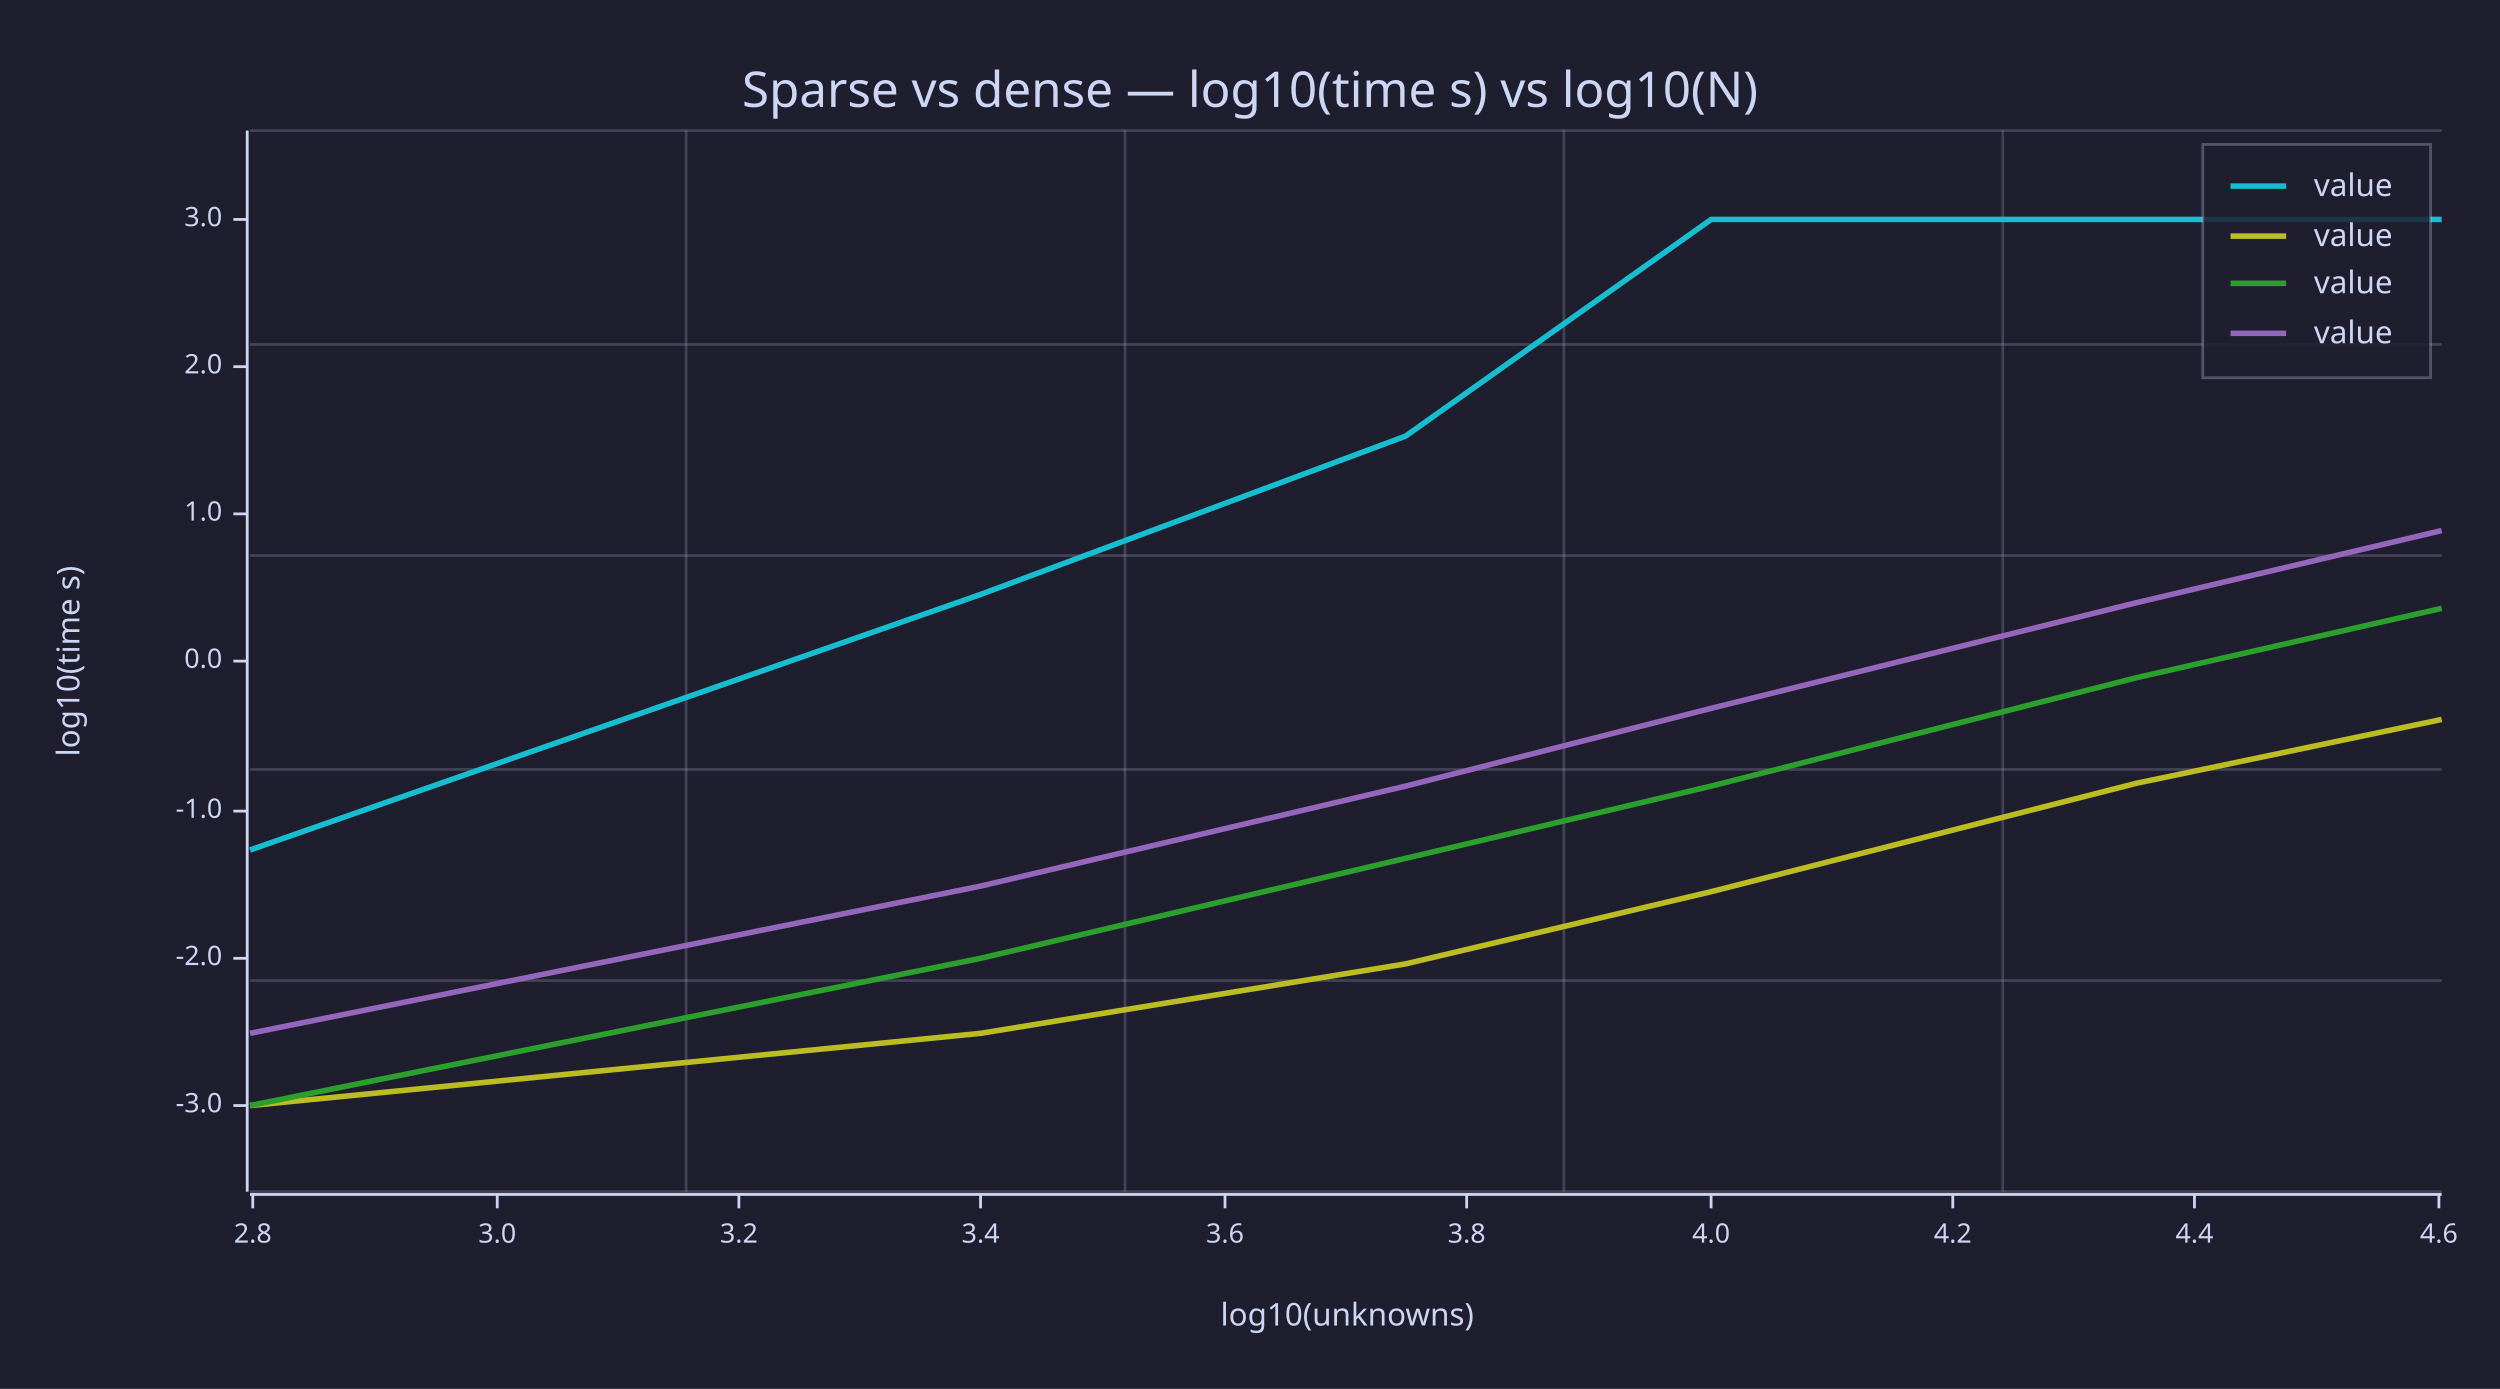
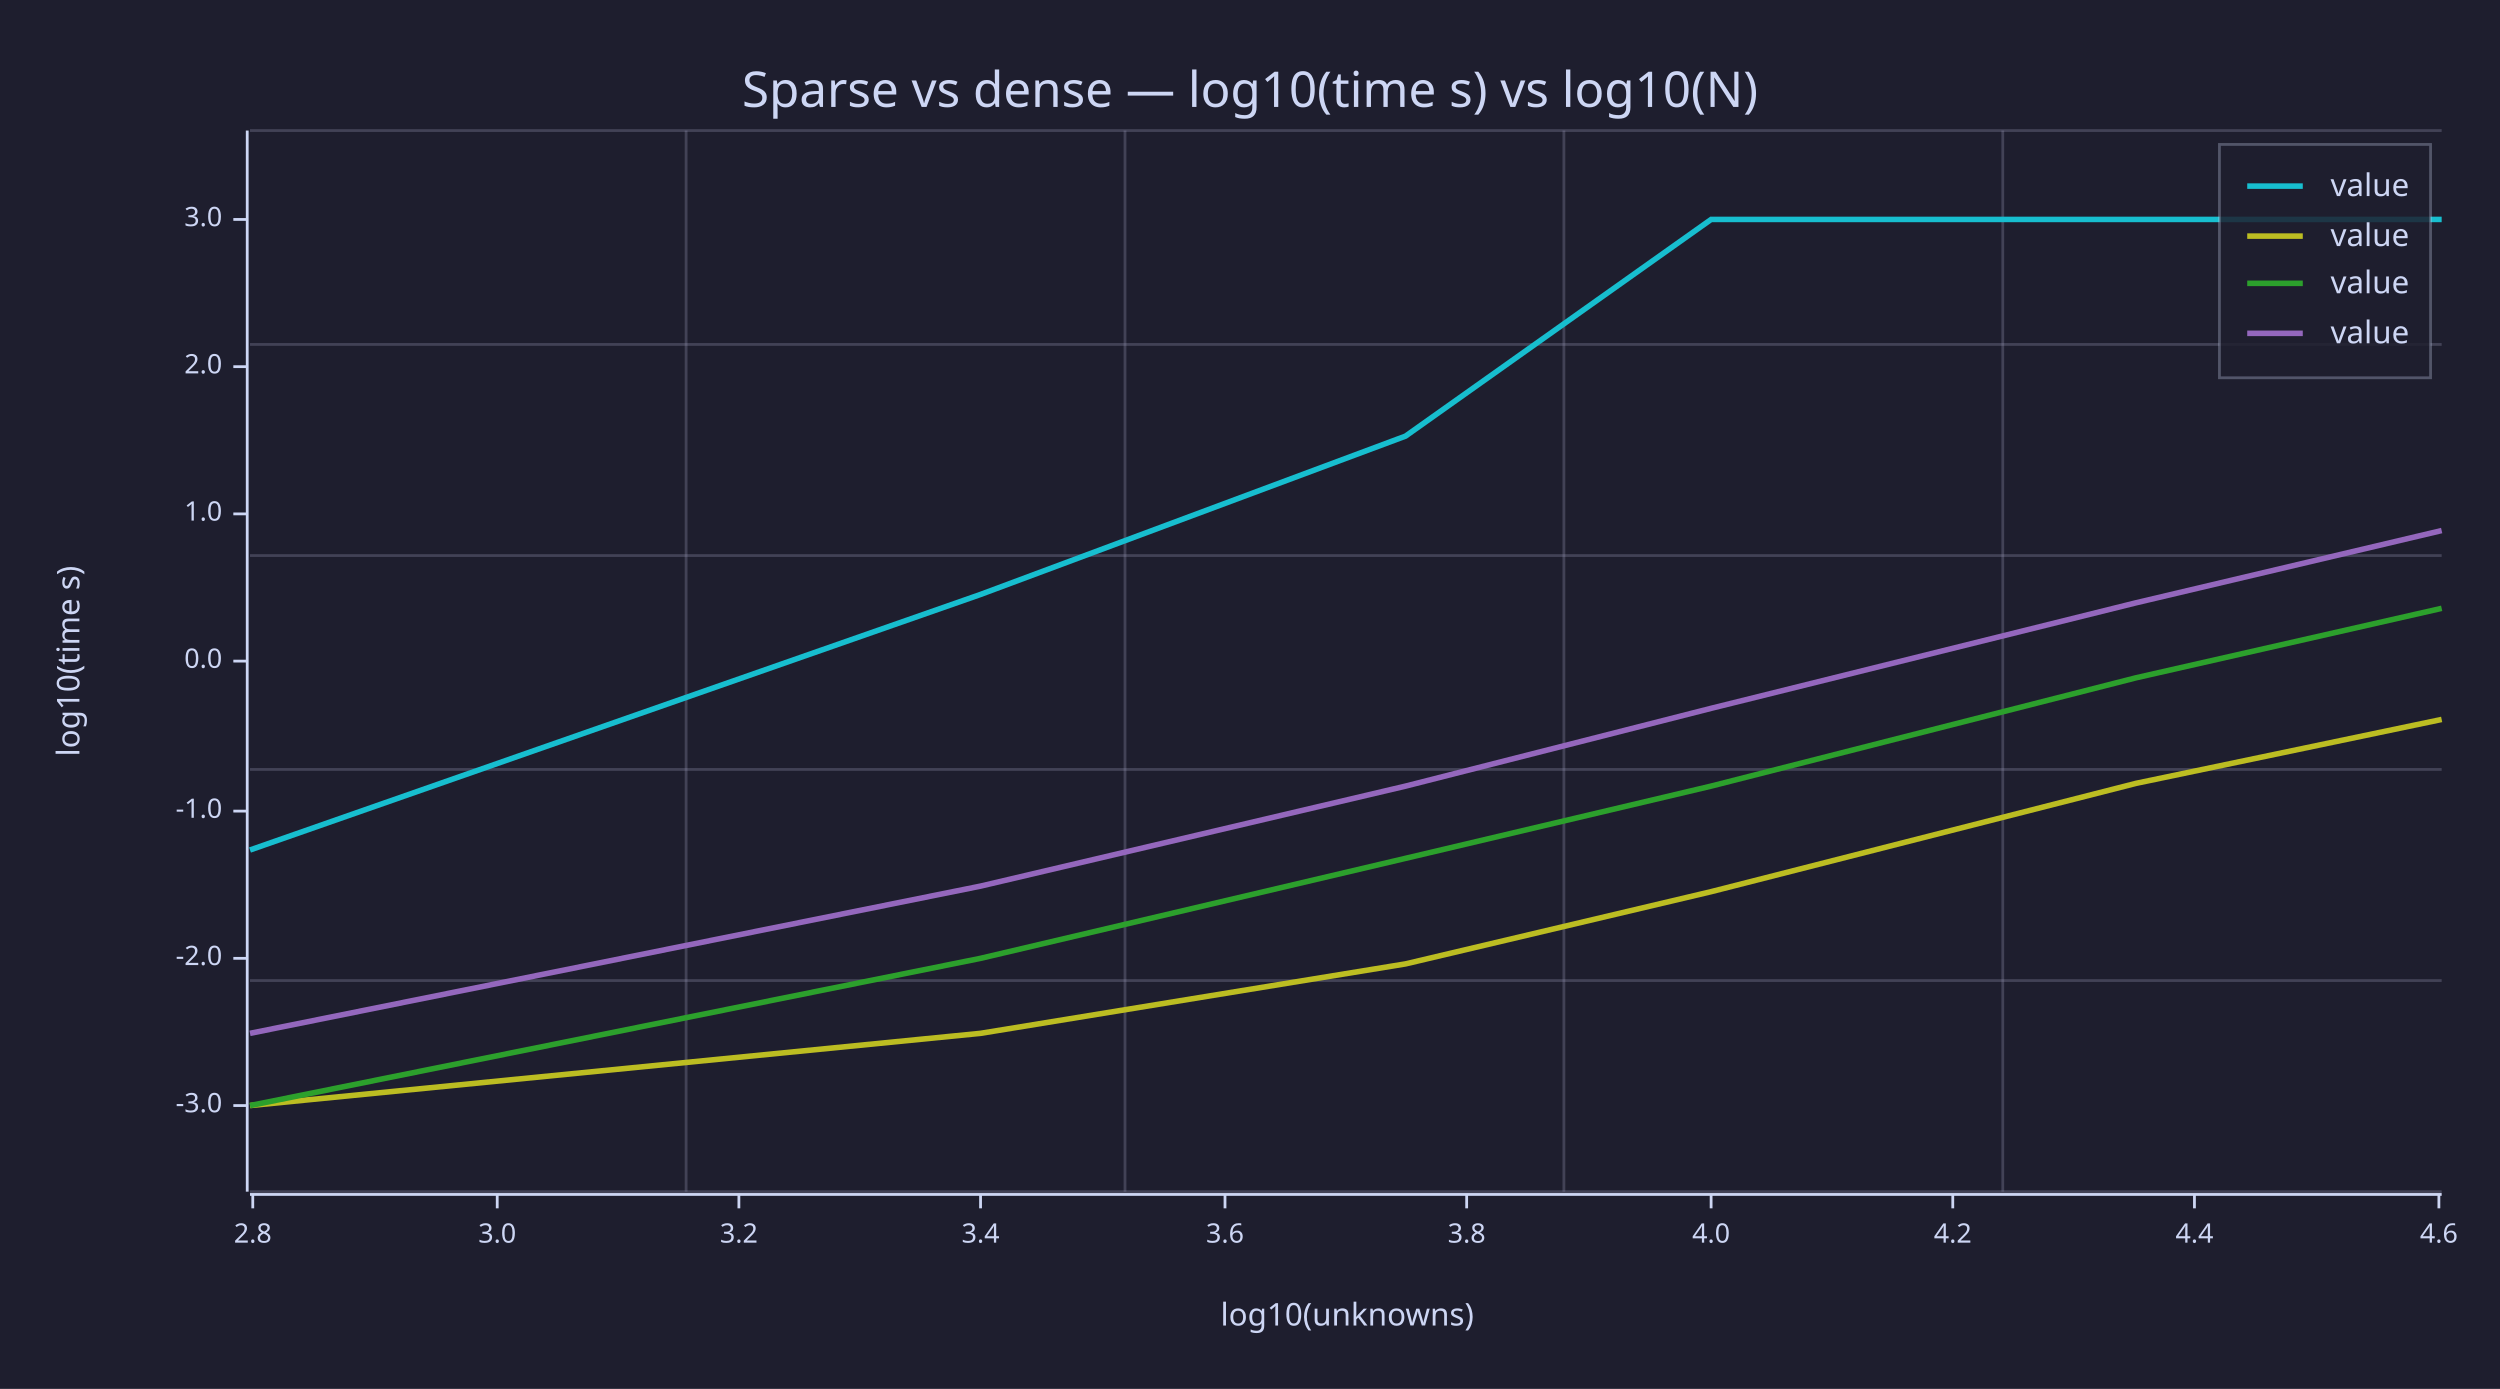
<svg xmlns="http://www.w3.org/2000/svg" width="900" height="500" viewBox="0 0 900 500">
  <rect x="0" y="0" width="900" height="500" opacity="1" fill="#1E1E2E" stroke="none" />
  <text x="450" y="25" dy="0.76em" text-anchor="middle" font-family="sans-serif" font-size="17.742" opacity="1" fill="#CDD6F4">
Sparse vs dense — log10(time s) vs log10(N)
</text>
  <text x="20" y="238" dy="0.76em" text-anchor="middle" font-family="sans-serif" font-size="11.29" opacity="1" fill="#CDD6F4" transform="rotate(270, 20, 238)">
log10(time s)
</text>
  <text x="485" y="480" dy="-0.5ex" text-anchor="middle" font-family="sans-serif" font-size="11.29" opacity="1" fill="#CDD6F4">
log10(unknowns)
</text>
  <polyline fill="none" opacity="1" stroke="#CDD6F4" stroke-width="1" points="89,47 89,429 " />
  <text x="80" y="398" dy="0.5ex" text-anchor="end" font-family="sans-serif" font-size="9.677" opacity="1" fill="#CDD6F4">
-3.0
</text>
  <polyline fill="none" opacity="1" stroke="#CDD6F4" stroke-width="1" points="84,398 89,398 " />
  <text x="80" y="345" dy="0.5ex" text-anchor="end" font-family="sans-serif" font-size="9.677" opacity="1" fill="#CDD6F4">
-2.0
</text>
  <polyline fill="none" opacity="1" stroke="#CDD6F4" stroke-width="1" points="84,345 89,345 " />
  <text x="80" y="292" dy="0.5ex" text-anchor="end" font-family="sans-serif" font-size="9.677" opacity="1" fill="#CDD6F4">
-1.0
</text>
  <polyline fill="none" opacity="1" stroke="#CDD6F4" stroke-width="1" points="84,292 89,292 " />
  <text x="80" y="238" dy="0.5ex" text-anchor="end" font-family="sans-serif" font-size="9.677" opacity="1" fill="#CDD6F4">
0.0
</text>
  <polyline fill="none" opacity="1" stroke="#CDD6F4" stroke-width="1" points="84,238 89,238 " />
  <text x="80" y="185" dy="0.5ex" text-anchor="end" font-family="sans-serif" font-size="9.677" opacity="1" fill="#CDD6F4">
1.0
</text>
  <polyline fill="none" opacity="1" stroke="#CDD6F4" stroke-width="1" points="84,185 89,185 " />
  <text x="80" y="132" dy="0.5ex" text-anchor="end" font-family="sans-serif" font-size="9.677" opacity="1" fill="#CDD6F4">
2.0
</text>
  <polyline fill="none" opacity="1" stroke="#CDD6F4" stroke-width="1" points="84,132 89,132 " />
  <text x="80" y="79" dy="0.5ex" text-anchor="end" font-family="sans-serif" font-size="9.677" opacity="1" fill="#CDD6F4">
3.0
</text>
  <polyline fill="none" opacity="1" stroke="#CDD6F4" stroke-width="1" points="84,79 89,79 " />
  <polyline fill="none" opacity="1" stroke="#CDD6F4" stroke-width="1" points="90,430 879,430 " />
  <text x="91" y="440" dy="0.76em" text-anchor="middle" font-family="sans-serif" font-size="9.677" opacity="1" fill="#CDD6F4">
2.8
</text>
  <polyline fill="none" opacity="1" stroke="#CDD6F4" stroke-width="1" points="91,430 91,435 " />
  <text x="179" y="440" dy="0.76em" text-anchor="middle" font-family="sans-serif" font-size="9.677" opacity="1" fill="#CDD6F4">
3.0
</text>
  <polyline fill="none" opacity="1" stroke="#CDD6F4" stroke-width="1" points="179,430 179,435 " />
  <text x="266" y="440" dy="0.76em" text-anchor="middle" font-family="sans-serif" font-size="9.677" opacity="1" fill="#CDD6F4">
3.2
</text>
  <polyline fill="none" opacity="1" stroke="#CDD6F4" stroke-width="1" points="266,430 266,435 " />
  <text x="353" y="440" dy="0.76em" text-anchor="middle" font-family="sans-serif" font-size="9.677" opacity="1" fill="#CDD6F4">
3.4
</text>
  <polyline fill="none" opacity="1" stroke="#CDD6F4" stroke-width="1" points="353,430 353,435 " />
  <text x="441" y="440" dy="0.76em" text-anchor="middle" font-family="sans-serif" font-size="9.677" opacity="1" fill="#CDD6F4">
3.6
</text>
  <polyline fill="none" opacity="1" stroke="#CDD6F4" stroke-width="1" points="441,430 441,435 " />
  <text x="528" y="440" dy="0.76em" text-anchor="middle" font-family="sans-serif" font-size="9.677" opacity="1" fill="#CDD6F4">
3.8
</text>
  <polyline fill="none" opacity="1" stroke="#CDD6F4" stroke-width="1" points="528,430 528,435 " />
  <text x="616" y="440" dy="0.76em" text-anchor="middle" font-family="sans-serif" font-size="9.677" opacity="1" fill="#CDD6F4">
4.0
</text>
  <polyline fill="none" opacity="1" stroke="#CDD6F4" stroke-width="1" points="616,430 616,435 " />
  <text x="703" y="440" dy="0.76em" text-anchor="middle" font-family="sans-serif" font-size="9.677" opacity="1" fill="#CDD6F4">
4.2
</text>
  <polyline fill="none" opacity="1" stroke="#CDD6F4" stroke-width="1" points="703,430 703,435 " />
  <text x="790" y="440" dy="0.76em" text-anchor="middle" font-family="sans-serif" font-size="9.677" opacity="1" fill="#CDD6F4">
4.4
</text>
  <polyline fill="none" opacity="1" stroke="#CDD6F4" stroke-width="1" points="790,430 790,435 " />
  <text x="878" y="440" dy="0.76em" text-anchor="middle" font-family="sans-serif" font-size="9.677" opacity="1" fill="#CDD6F4">
4.6
</text>
  <polyline fill="none" opacity="1" stroke="#CDD6F4" stroke-width="1" points="878,430 878,435 " />
  <polyline fill="none" opacity="0.3" stroke="#9696B4" stroke-width="1" points="90,429 879,429 " />
  <polyline fill="none" opacity="0.3" stroke="#9696B4" stroke-width="1" points="90,353 879,353 " />
  <polyline fill="none" opacity="0.3" stroke="#9696B4" stroke-width="1" points="90,277 879,277 " />
  <polyline fill="none" opacity="0.3" stroke="#9696B4" stroke-width="1" points="90,200 879,200 " />
  <polyline fill="none" opacity="0.3" stroke="#9696B4" stroke-width="1" points="90,124 879,124 " />
  <polyline fill="none" opacity="0.3" stroke="#9696B4" stroke-width="1" points="90,47 879,47 " />
  <polyline fill="none" opacity="0.3" stroke="#9696B4" stroke-width="1" points="247,429 247,47 " />
  <polyline fill="none" opacity="0.3" stroke="#9696B4" stroke-width="1" points="405,429 405,47 " />
  <polyline fill="none" opacity="0.3" stroke="#9696B4" stroke-width="1" points="563,429 563,47 " />
  <polyline fill="none" opacity="0.3" stroke="#9696B4" stroke-width="1" points="721,429 721,47 " />
  <polyline fill="none" opacity="1" stroke="#17BECF" stroke-width="2" points="90,306 353,214 506,157 616,79 769,79 879,79 " />
  <polyline fill="none" opacity="1" stroke="#BCBD22" stroke-width="2" points="90,398 353,372 506,347 616,321 769,282 879,259 " />
  <polyline fill="none" opacity="1" stroke="#2CA02C" stroke-width="2" points="90,398 353,345 506,309 616,283 769,244 879,219 " />
  <polyline fill="none" opacity="1" stroke="#9467BD" stroke-width="2" points="90,372 353,319 506,283 616,255 769,217 879,191 " />
-   <rect x="793" y="52" width="82" height="84" opacity="0.85" fill="#1E1E2E" stroke="none" />
-   <rect x="793" y="52" width="82" height="84" opacity="0.3" fill="none" stroke="#CDD6F4" />
-   <text x="833" y="62" dy="0.76em" text-anchor="start" font-family="sans-serif" font-size="11.29" opacity="1" fill="#CDD6F4">
+   <rect x="799" y="52" width="76" height="84" opacity="0.85" fill="#1E1E2E" stroke="none" />
+   <rect x="799" y="52" width="76" height="84" opacity="0.3" fill="none" stroke="#CDD6F4" />
+   <text x="839" y="62" dy="0.76em" text-anchor="start" font-family="sans-serif" font-size="11.29" opacity="1" fill="#CDD6F4">
value
</text>
-   <text x="833" y="80" dy="0.76em" text-anchor="start" font-family="sans-serif" font-size="11.29" opacity="1" fill="#CDD6F4">
+   <text x="839" y="80" dy="0.76em" text-anchor="start" font-family="sans-serif" font-size="11.29" opacity="1" fill="#CDD6F4">
value
</text>
-   <text x="833" y="97" dy="0.76em" text-anchor="start" font-family="sans-serif" font-size="11.29" opacity="1" fill="#CDD6F4">
+   <text x="839" y="97" dy="0.76em" text-anchor="start" font-family="sans-serif" font-size="11.29" opacity="1" fill="#CDD6F4">
value
</text>
-   <text x="833" y="115" dy="0.76em" text-anchor="start" font-family="sans-serif" font-size="11.29" opacity="1" fill="#CDD6F4">
+   <text x="839" y="115" dy="0.76em" text-anchor="start" font-family="sans-serif" font-size="11.29" opacity="1" fill="#CDD6F4">
value
</text>
-   <polyline fill="none" opacity="1" stroke="#17BECF" stroke-width="2" points="803,67 823,67 " />
-   <polyline fill="none" opacity="1" stroke="#BCBD22" stroke-width="2" points="803,85 823,85 " />
-   <polyline fill="none" opacity="1" stroke="#2CA02C" stroke-width="2" points="803,102 823,102 " />
-   <polyline fill="none" opacity="1" stroke="#9467BD" stroke-width="2" points="803,120 823,120 " />
+   <polyline fill="none" opacity="1" stroke="#17BECF" stroke-width="2" points="809,67 829,67 " />
+   <polyline fill="none" opacity="1" stroke="#BCBD22" stroke-width="2" points="809,85 829,85 " />
+   <polyline fill="none" opacity="1" stroke="#2CA02C" stroke-width="2" points="809,102 829,102 " />
+   <polyline fill="none" opacity="1" stroke="#9467BD" stroke-width="2" points="809,120 829,120 " />
</svg>
